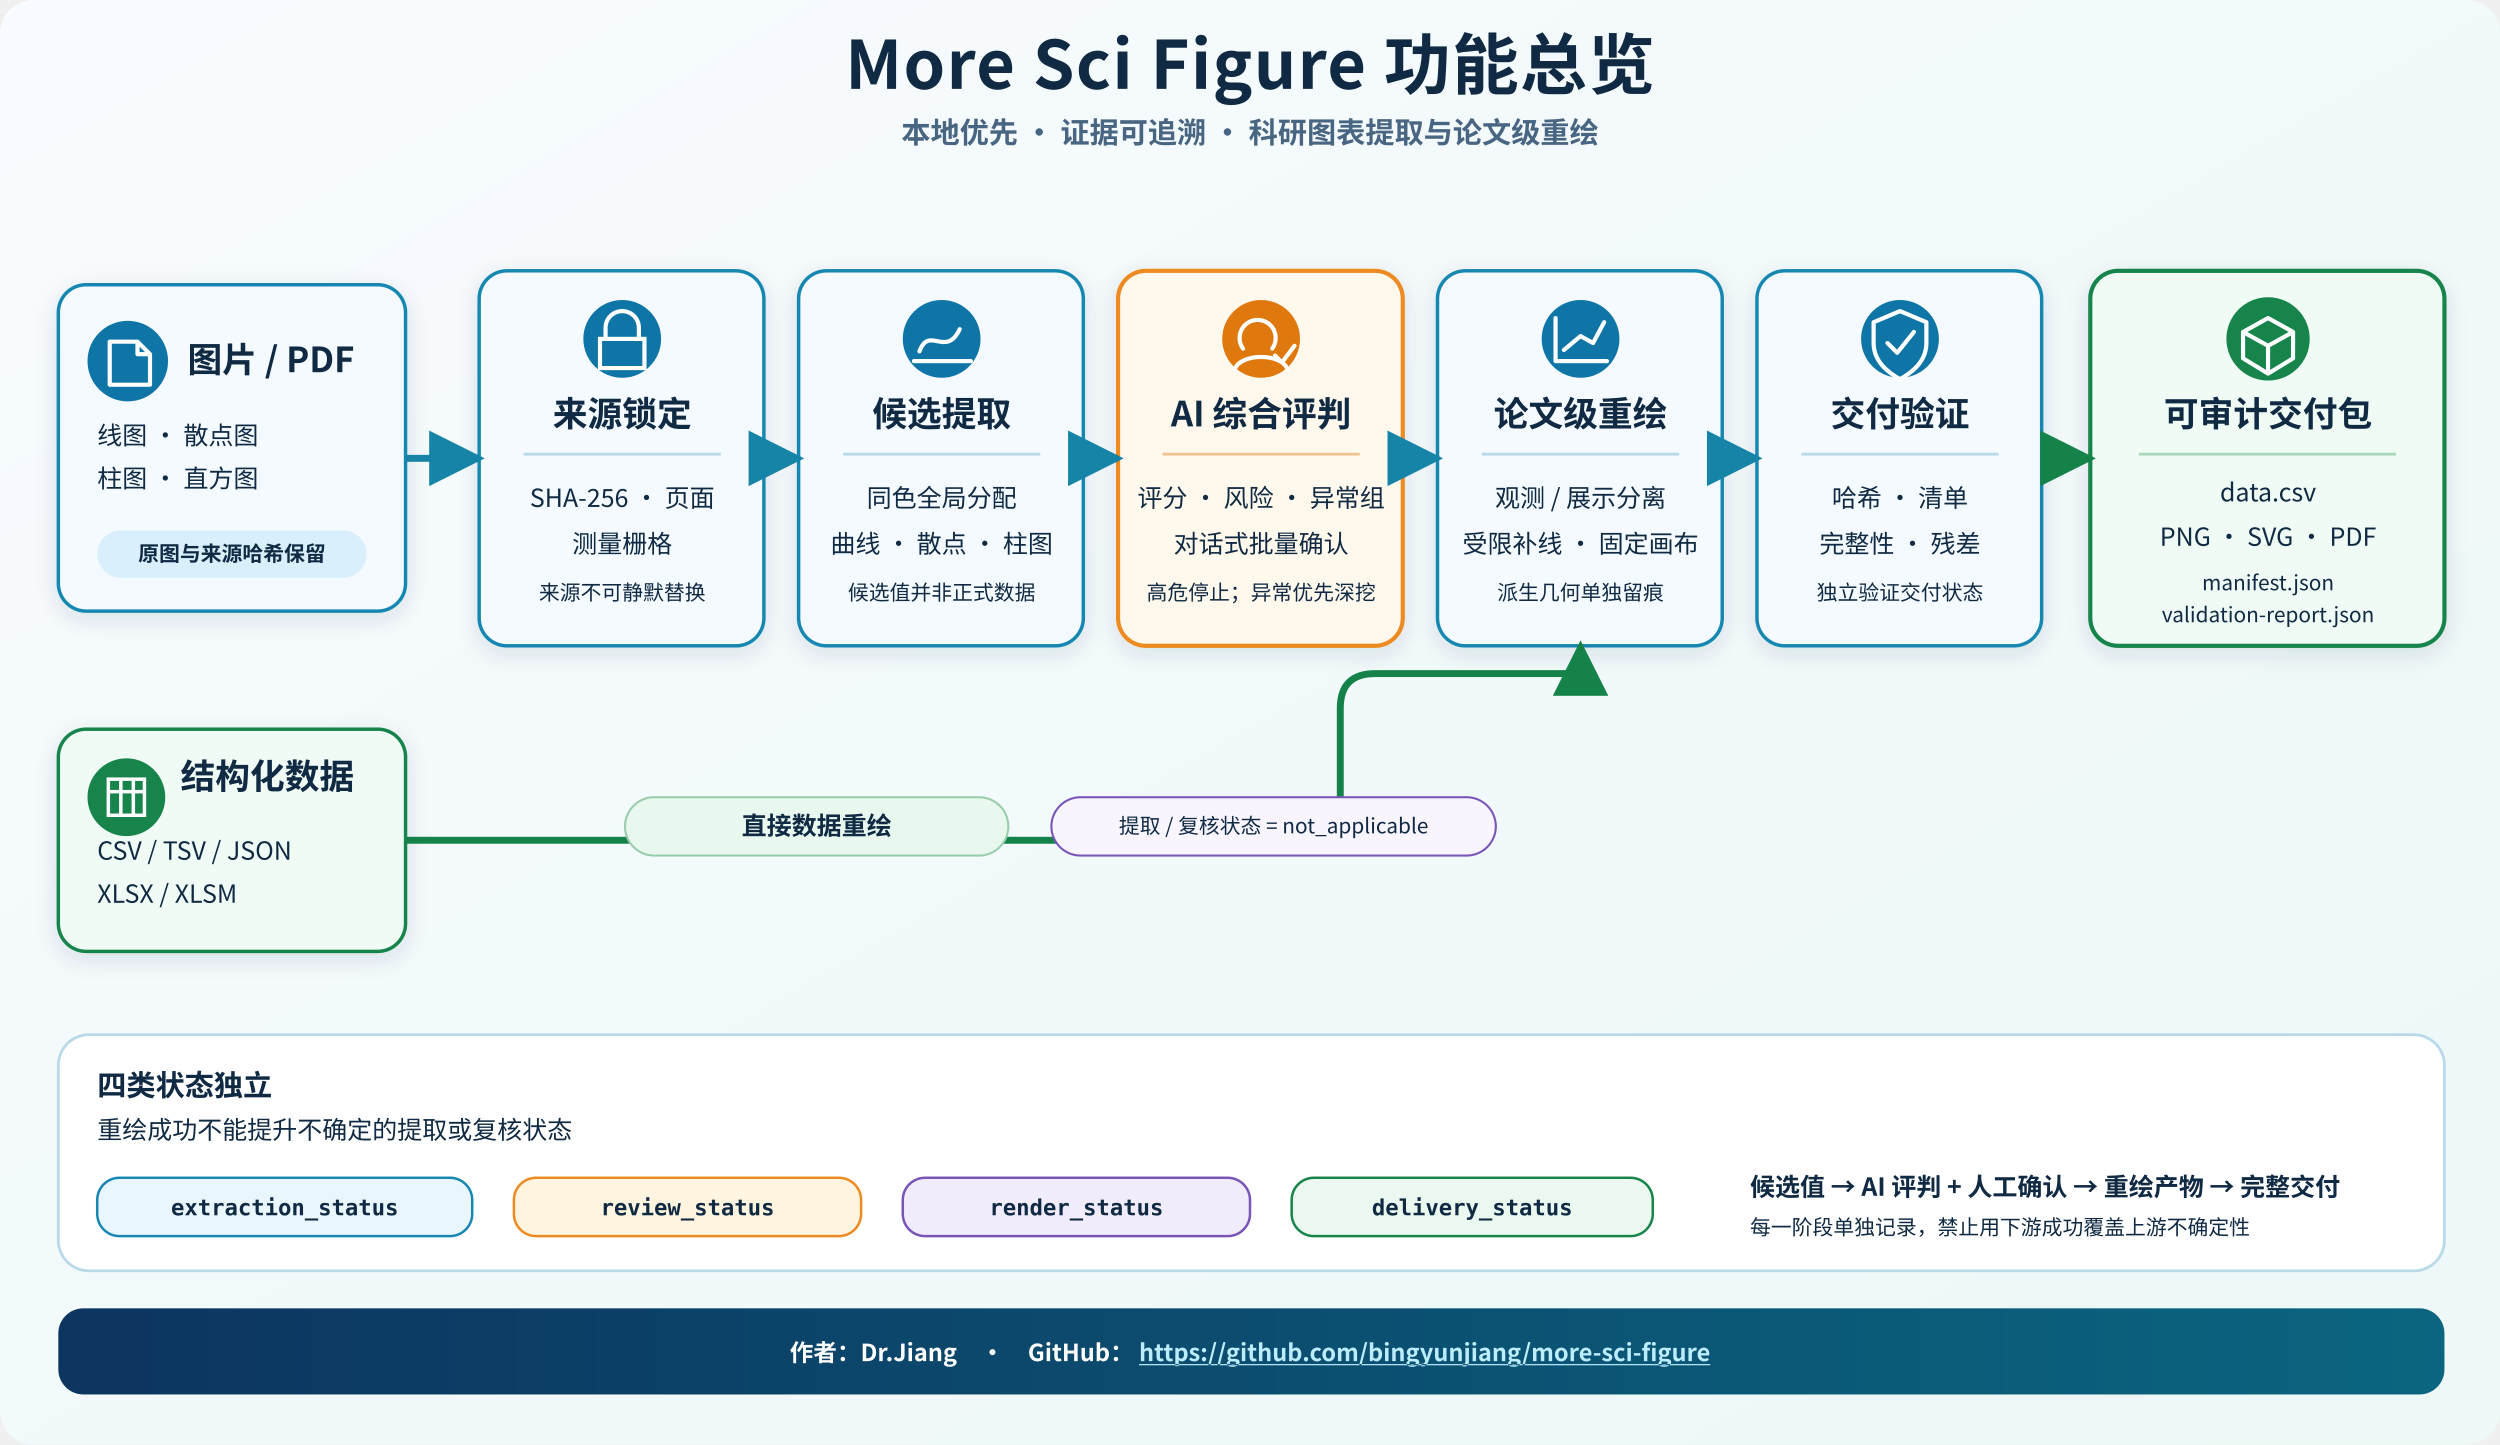
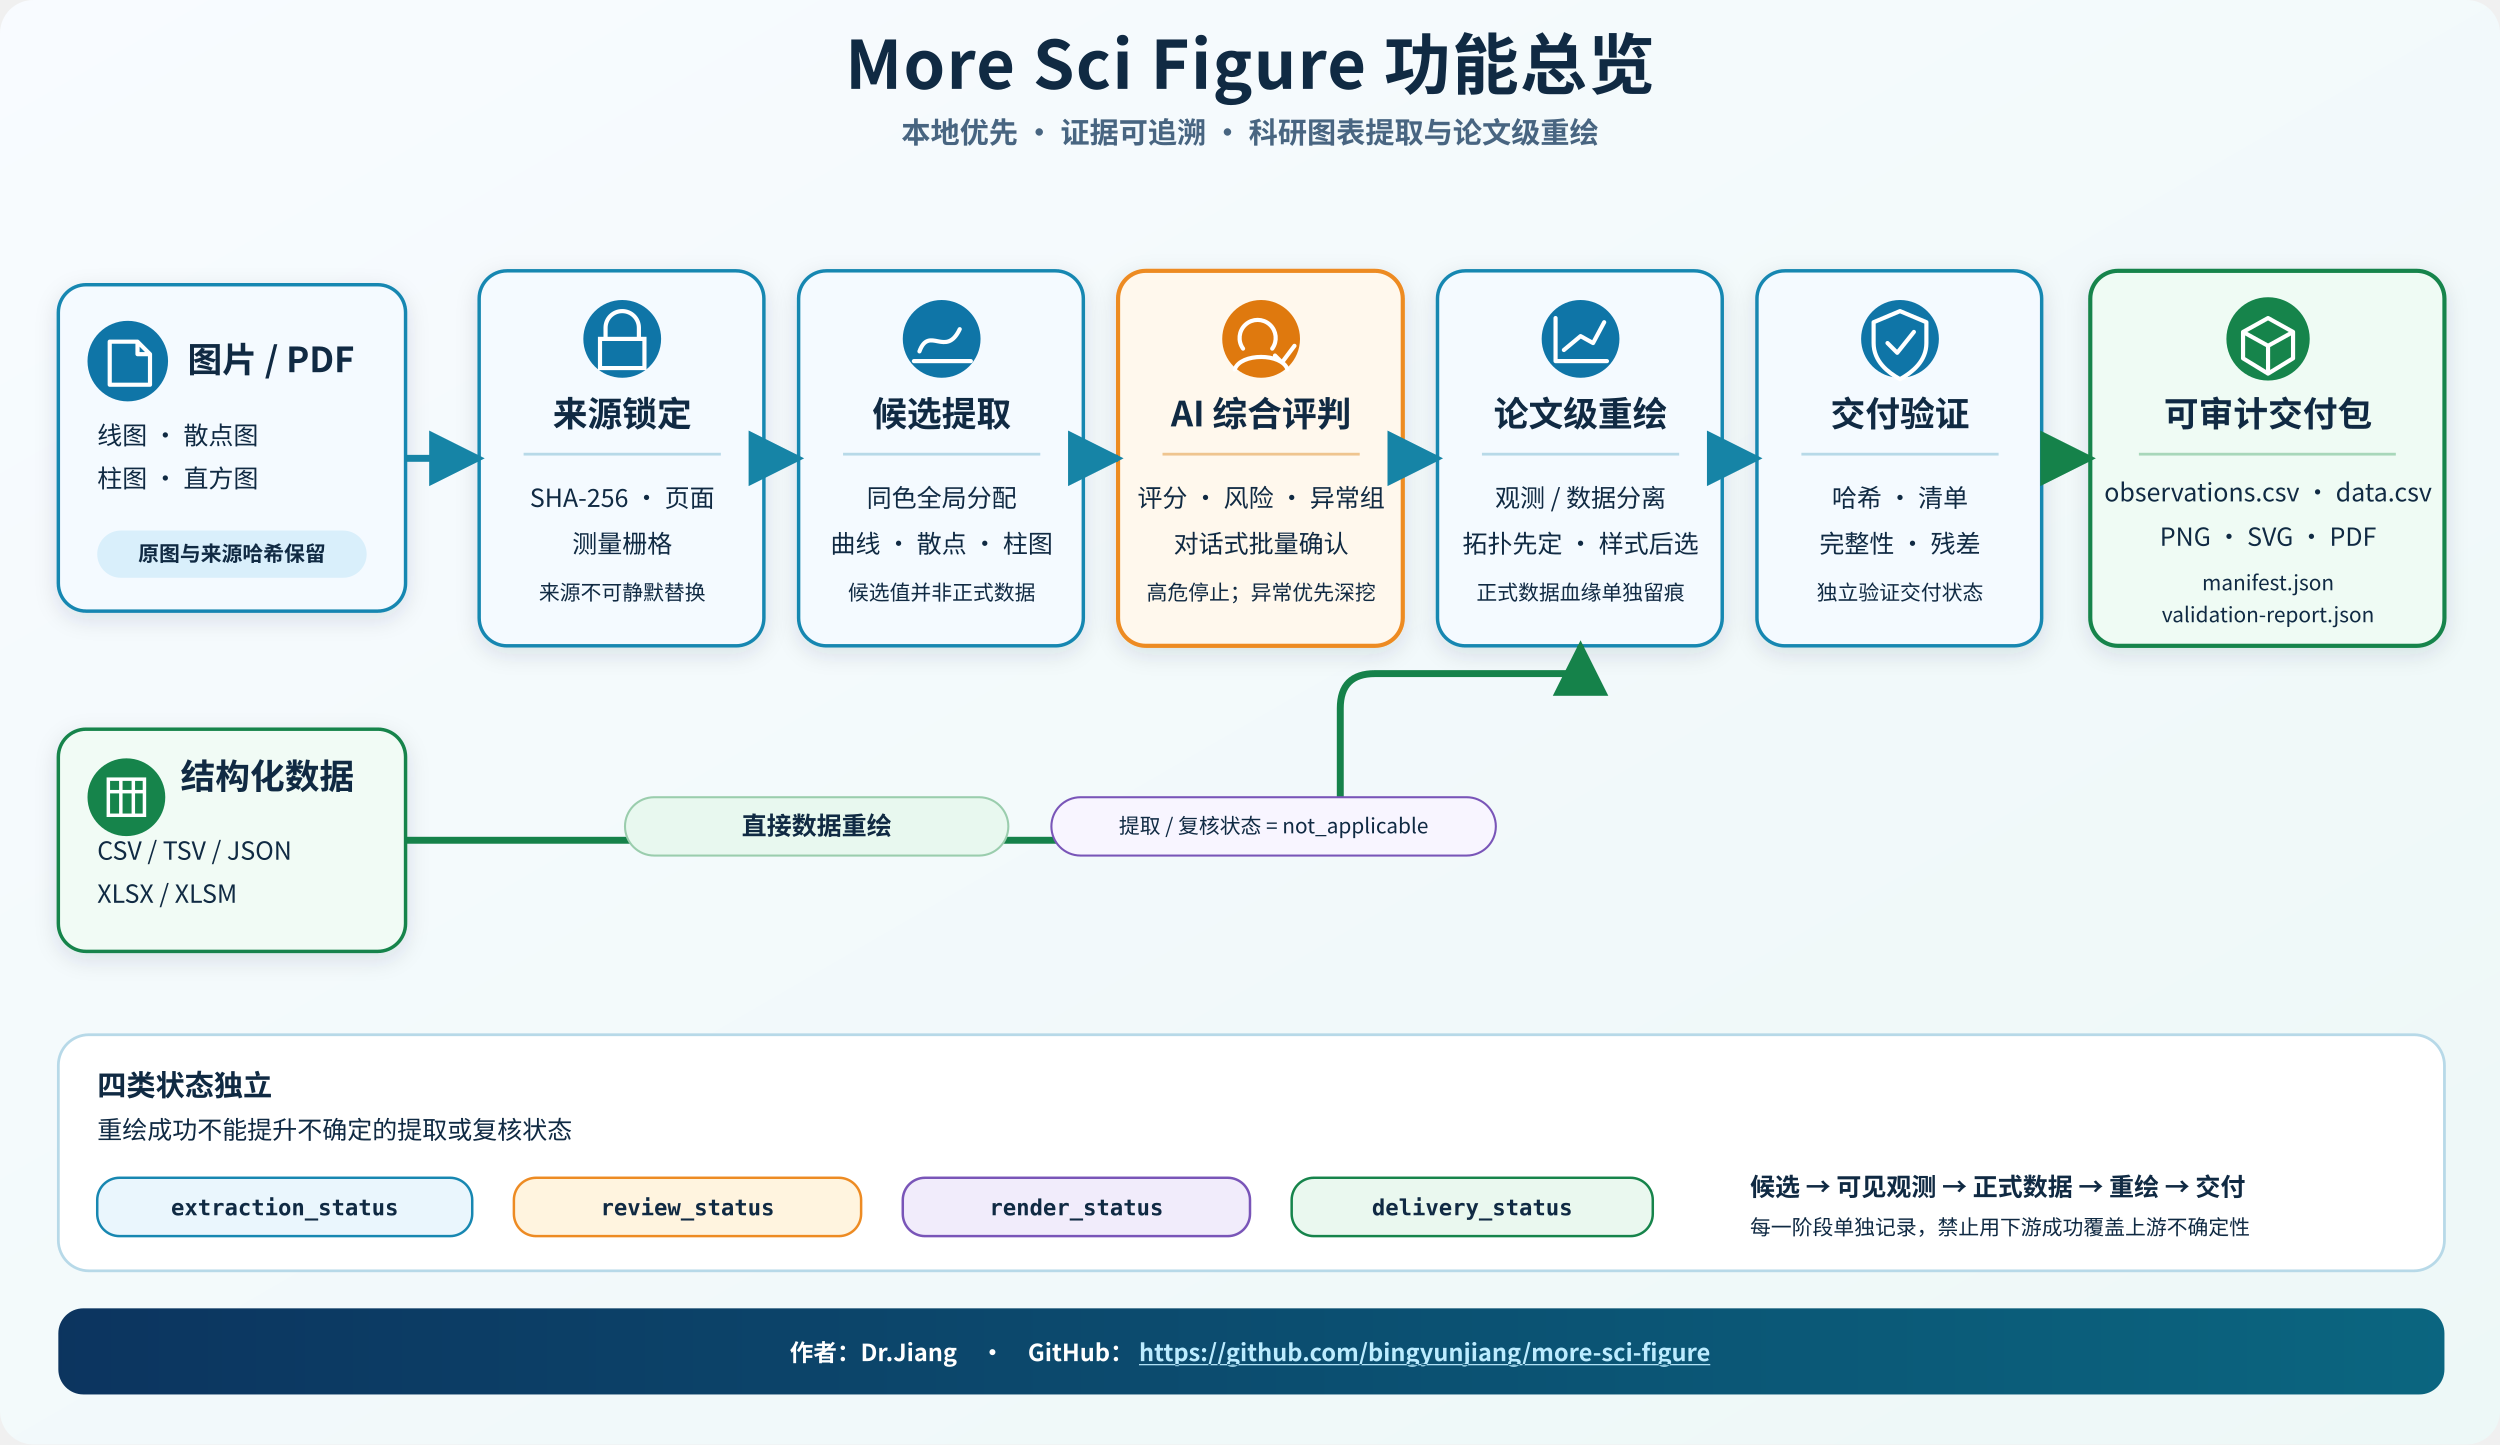
<svg xmlns="http://www.w3.org/2000/svg" width="1800" height="1040" viewBox="0 0 1800 1040" role="img" aria-labelledby="title desc">
  <defs>
    <linearGradient id="bg" x1="0" y1="0" x2="1" y2="1">
      <stop offset="0" stop-color="#f8fbff" />
      <stop offset="1" stop-color="#edf8f7" />
    </linearGradient>
    <linearGradient id="footer" x1="0" y1="0" x2="1" y2="0">
      <stop offset="0" stop-color="#0c345f" />
      <stop offset="1" stop-color="#0b6680" />
    </linearGradient>
    <filter id="shadow" x="-12%" y="-20%" width="124%" height="150%">
      <feDropShadow dx="0" dy="5" stdDeviation="8" flood-color="#12304a" flood-opacity="0.12" />
    </filter>
    <marker id="arrowBlue" viewBox="0 0 10 10" refX="9" refY="5" markerWidth="8" markerHeight="8" orient="auto">
      <path d="M0 0 L10 5 L0 10 Z" fill="#1684a6" />
    </marker>
    <marker id="arrowGreen" viewBox="0 0 10 10" refX="9" refY="5" markerWidth="8" markerHeight="8" orient="auto">
      <path d="M0 0 L10 5 L0 10 Z" fill="#15824a" />
    </marker>
    <style>
      text { font-family: -apple-system, BlinkMacSystemFont, "PingFang SC", "Microsoft YaHei", "Noto Sans CJK SC", sans-serif; fill: #102a43; }
      .title { font-size: 48px; font-weight: 800; letter-spacing: 1px; }
      .subtitle { font-size: 21px; font-weight: 600; fill: #486581; }
      .input-title { font-size: 25px; font-weight: 800; }
      .card-title { font-size: 25px; font-weight: 800; text-anchor: middle; }
      .body { font-size: 18px; }
      .small { font-size: 15px; }
      .chip { font-family: ui-monospace, SFMono-Regular, Menlo, Consolas, monospace; font-size: 16px; font-weight: 700; text-anchor: middle; }
      .footer-text { font-size: 17px; font-weight: 600; fill: #fff; }
      .edge { fill: none; stroke: #1684a6; stroke-width: 5; marker-end: url(#arrowBlue); }
      .edge-green { fill: none; stroke: #15824a; stroke-width: 5; marker-end: url(#arrowGreen); }
    </style>
  </defs>
  <rect width="1800" height="1040" rx="24" fill="url(#bg)" />
  <text x="900" y="64" class="title" text-anchor="middle">More Sci Figure 功能总览</text>
  <text x="900" y="103" class="subtitle" text-anchor="middle">本地优先 · 证据可追溯 · 科研图表提取与论文级重绘</text>
  <g filter="url(#shadow)">
    <rect x="42" y="205" width="250" height="235" rx="20" fill="#f4faff" stroke="#1787b1" stroke-width="2.5" />
  </g>
  <circle cx="92" cy="260" r="29" fill="#0f75a7" />
  <path d="M79 246 H99 L108 255 V277 H79 Z M99 246 V255 H108" fill="none" stroke="#fff" stroke-width="3" stroke-linejoin="round" />
  <text x="135" y="268" class="input-title">图片 / PDF</text>
  <text x="70" y="320" class="body">线图 · 散点图</text>
  <text x="70" y="351" class="body">柱图 · 直方图</text>
  <rect x="70" y="382" width="194" height="34" rx="17" fill="#d9effb" />
  <text x="167" y="404" class="small" font-weight="700" text-anchor="middle">原图与来源哈希保留</text>
  <g filter="url(#shadow)">
    <rect x="42" y="525" width="250" height="160" rx="20" fill="#f1fbf5" stroke="#16844b" stroke-width="2.5" />
  </g>
  <circle cx="91" cy="574" r="28" fill="#16844b" />
  <path d="M78 561 H104 V587 H78 Z M78 570 H104 M87 561 V587 M96 561 V587" fill="none" stroke="#fff" stroke-width="2.5" />
  <text x="130" y="568" class="input-title">结构化数据</text>
  <text x="70" y="619" class="body">CSV / TSV / JSON</text>
  <text x="70" y="650" class="body">XLSX / XLSM</text>
  <g filter="url(#shadow)">
    <rect x="345" y="195" width="205" height="270" rx="20" fill="#f4faff" stroke="#1787b1" stroke-width="2.5" />
  </g>
  <circle cx="448" cy="244" r="28" fill="#0f75a7" />
  <path d="M436 244 V236 A12 12 0 0 1 460 236 V244 M432 244 H464 V265 H432 Z" fill="none" stroke="#fff" stroke-width="3" />
  <text x="448" y="307" class="card-title">来源锁定</text>
  <line x1="377" y1="327" x2="519" y2="327" stroke="#b7d9e8" stroke-width="2" />
  <text x="448" y="365" class="body" text-anchor="middle">SHA-256 · 页面</text>
  <text x="448" y="398" class="body" text-anchor="middle">测量栅格</text>
  <text x="448" y="432" class="small" text-anchor="middle">来源不可静默替换</text>
  <g filter="url(#shadow)">
    <rect x="575" y="195" width="205" height="270" rx="20" fill="#f4faff" stroke="#1787b1" stroke-width="2.5" />
  </g>
  <circle cx="678" cy="244" r="28" fill="#0f75a7" />
  <path d="M662 253 C669 234 681 258 691 237 M658 260 H699" fill="none" stroke="#fff" stroke-width="3" stroke-linecap="round" />
  <text x="678" y="307" class="card-title">候选提取</text>
  <line x1="607" y1="327" x2="749" y2="327" stroke="#b7d9e8" stroke-width="2" />
  <text x="678" y="365" class="body" text-anchor="middle">同色全局分配</text>
  <text x="678" y="398" class="body" text-anchor="middle">曲线 · 散点 · 柱图</text>
  <text x="678" y="432" class="small" text-anchor="middle">候选值并非正式数据</text>
  <g filter="url(#shadow)">
    <rect x="805" y="195" width="205" height="270" rx="20" fill="#fff8ed" stroke="#ed8b23" stroke-width="3" />
  </g>
  <circle cx="908" cy="244" r="28" fill="#df790e" />
  <path d="M895 251 A13 13 0 1 1 916 251 M889 266 C893 254 923 254 927 266 M918 256 L923 261 L932 249" fill="none" stroke="#fff" stroke-width="3" stroke-linecap="round" stroke-linejoin="round" />
  <text x="908" y="307" class="card-title" fill="#b65a00">AI 综合评判</text>
  <line x1="837" y1="327" x2="979" y2="327" stroke="#efc58f" stroke-width="2" />
  <text x="908" y="365" class="body" text-anchor="middle">评分 · 风险 · 异常组</text>
  <text x="908" y="398" class="body" text-anchor="middle">对话式批量确认</text>
  <text x="908" y="432" class="small" text-anchor="middle">高危停止；异常优先深挖</text>
  <g filter="url(#shadow)">
    <rect x="1035" y="195" width="205" height="270" rx="20" fill="#f4faff" stroke="#1787b1" stroke-width="2.5" />
  </g>
  <circle cx="1138" cy="244" r="28" fill="#0f75a7" />
  <path d="M1120 260 V229 M1120 260 H1157 M1126 252 L1138 242 L1147 247 L1155 232" fill="none" stroke="#fff" stroke-width="3" stroke-linecap="round" stroke-linejoin="round" />
  <text x="1138" y="307" class="card-title">论文级重绘</text>
  <line x1="1067" y1="327" x2="1209" y2="327" stroke="#b7d9e8" stroke-width="2" />
-   <text x="1138" y="365" class="body" text-anchor="middle">观测 / 展示分离</text>
-   <text x="1138" y="398" class="body" text-anchor="middle">受限补线 · 固定画布</text>
-   <text x="1138" y="432" class="small" text-anchor="middle">派生几何单独留痕</text>
+   <text x="1138" y="365" class="body" text-anchor="middle">观测 / 数据分离</text>
+   <text x="1138" y="398" class="body" text-anchor="middle">拓扑先定 · 样式后选</text>
+   <text x="1138" y="432" class="small" text-anchor="middle">正式数据血缘单独留痕</text>
  <g filter="url(#shadow)">
    <rect x="1265" y="195" width="205" height="270" rx="20" fill="#f4faff" stroke="#1787b1" stroke-width="2.5" />
  </g>
  <circle cx="1368" cy="244" r="28" fill="#0f75a7" />
  <path d="M1368 224 L1387 232 V247 C1387 260 1377 268 1368 273 C1359 268 1349 260 1349 247 V232 Z M1359 247 L1366 254 L1378 239" fill="none" stroke="#fff" stroke-width="3" stroke-linecap="round" stroke-linejoin="round" />
  <text x="1368" y="307" class="card-title">交付验证</text>
  <line x1="1297" y1="327" x2="1439" y2="327" stroke="#b7d9e8" stroke-width="2" />
  <text x="1368" y="365" class="body" text-anchor="middle">哈希 · 清单</text>
  <text x="1368" y="398" class="body" text-anchor="middle">完整性 · 残差</text>
  <text x="1368" y="432" class="small" text-anchor="middle">独立验证交付状态</text>
  <g filter="url(#shadow)">
    <rect x="1505" y="195" width="255" height="270" rx="20" fill="#effbf4" stroke="#16844b" stroke-width="3" />
  </g>
  <circle cx="1633" cy="244" r="30" fill="#16844b" />
  <path d="M1615 239 L1633 229 L1651 239 L1633 249 Z M1615 239 V258 L1633 269 L1651 258 V239 M1633 249 V269" fill="none" stroke="#fff" stroke-width="3" stroke-linejoin="round" />
  <text x="1633" y="307" class="card-title" fill="#126b3d">可审计交付包</text>
  <line x1="1540" y1="327" x2="1725" y2="327" stroke="#a8d7ba" stroke-width="2" />
-   <text x="1633" y="361" class="body" text-anchor="middle">data.csv</text>
+   <text x="1633" y="361" class="body" text-anchor="middle">observations.csv · data.csv</text>
  <text x="1633" y="393" class="body" text-anchor="middle">PNG · SVG · PDF</text>
  <text x="1633" y="425" class="small" text-anchor="middle">manifest.json</text>
  <text x="1633" y="448" class="small" text-anchor="middle">validation-report.json</text>
  <path d="M292 330 H345" class="edge" />
  <path d="M550 330 H575" class="edge" />
  <path d="M780 330 H805" class="edge" />
  <path d="M1010 330 H1035" class="edge" />
  <path d="M1240 330 H1265" class="edge" />
  <path d="M1470 330 H1505" class="edge-green" />
  <path d="M292 605 H940 Q965 605 965 580 V510 Q965 485 990 485 H1138 V465" class="edge-green" />
  <rect x="450" y="574" width="276" height="42" rx="21" fill="#e8f8ef" stroke="#9acdad" stroke-width="1.5" />
  <text x="588" y="601" class="body" font-weight="700" text-anchor="middle" fill="#126b3d">直接数据重绘</text>
  <rect x="757" y="574" width="320" height="42" rx="21" fill="#f8f5ff" stroke="#7955b8" stroke-width="1.5" />
  <text x="917" y="600" class="small" text-anchor="middle" fill="#5f3b9c">提取 / 复核状态 = not_applicable</text>
  <rect x="42" y="745" width="1718" height="170" rx="22" fill="#ffffff" stroke="#b7d9e8" stroke-width="2" />
  <text x="70" y="789" font-size="21" font-weight="800">四类状态独立</text>
  <text x="70" y="820" class="body">重绘成功不能提升不确定的提取或复核状态</text>
  <rect x="70" y="848" width="270" height="42" rx="16" fill="#eaf6fd" stroke="#1787b1" stroke-width="1.8" />
  <text x="205" y="875" class="chip">extraction_status</text>
  <rect x="370" y="848" width="250" height="42" rx="16" fill="#fff4df" stroke="#ed8b23" stroke-width="1.8" />
  <text x="495" y="875" class="chip">review_status</text>
  <rect x="650" y="848" width="250" height="42" rx="16" fill="#f1ecfb" stroke="#7955b8" stroke-width="1.8" />
  <text x="775" y="875" class="chip">render_status</text>
  <rect x="930" y="848" width="260" height="42" rx="16" fill="#eaf8ef" stroke="#16844b" stroke-width="1.8" />
  <text x="1060" y="875" class="chip">delivery_status</text>
-   <text x="1260" y="861" class="body" font-weight="700">候选值 → AI 评判 + 人工确认 → 重绘产物 → 完整交付</text>
+   <text x="1260" y="861" class="body" font-weight="700">候选 → 可见观测 → 正式数据 → 重绘 → 交付</text>
  <text x="1260" y="889" class="small">每一阶段单独记录，禁止用下游成功覆盖上游不确定性</text>
  <rect x="42" y="942" width="1718" height="62" rx="18" fill="url(#footer)" />
  <text x="900" y="980" class="footer-text" text-anchor="middle">
    作者：Dr.Jiang　·　GitHub：
    <a href="https://github.com/bingyunjiang/more-sci-figure" target="_blank">
      <tspan fill="#bcecff" text-decoration="underline">https://github.com/bingyunjiang/more-sci-figure</tspan>
    </a>
  </text>
</svg>
